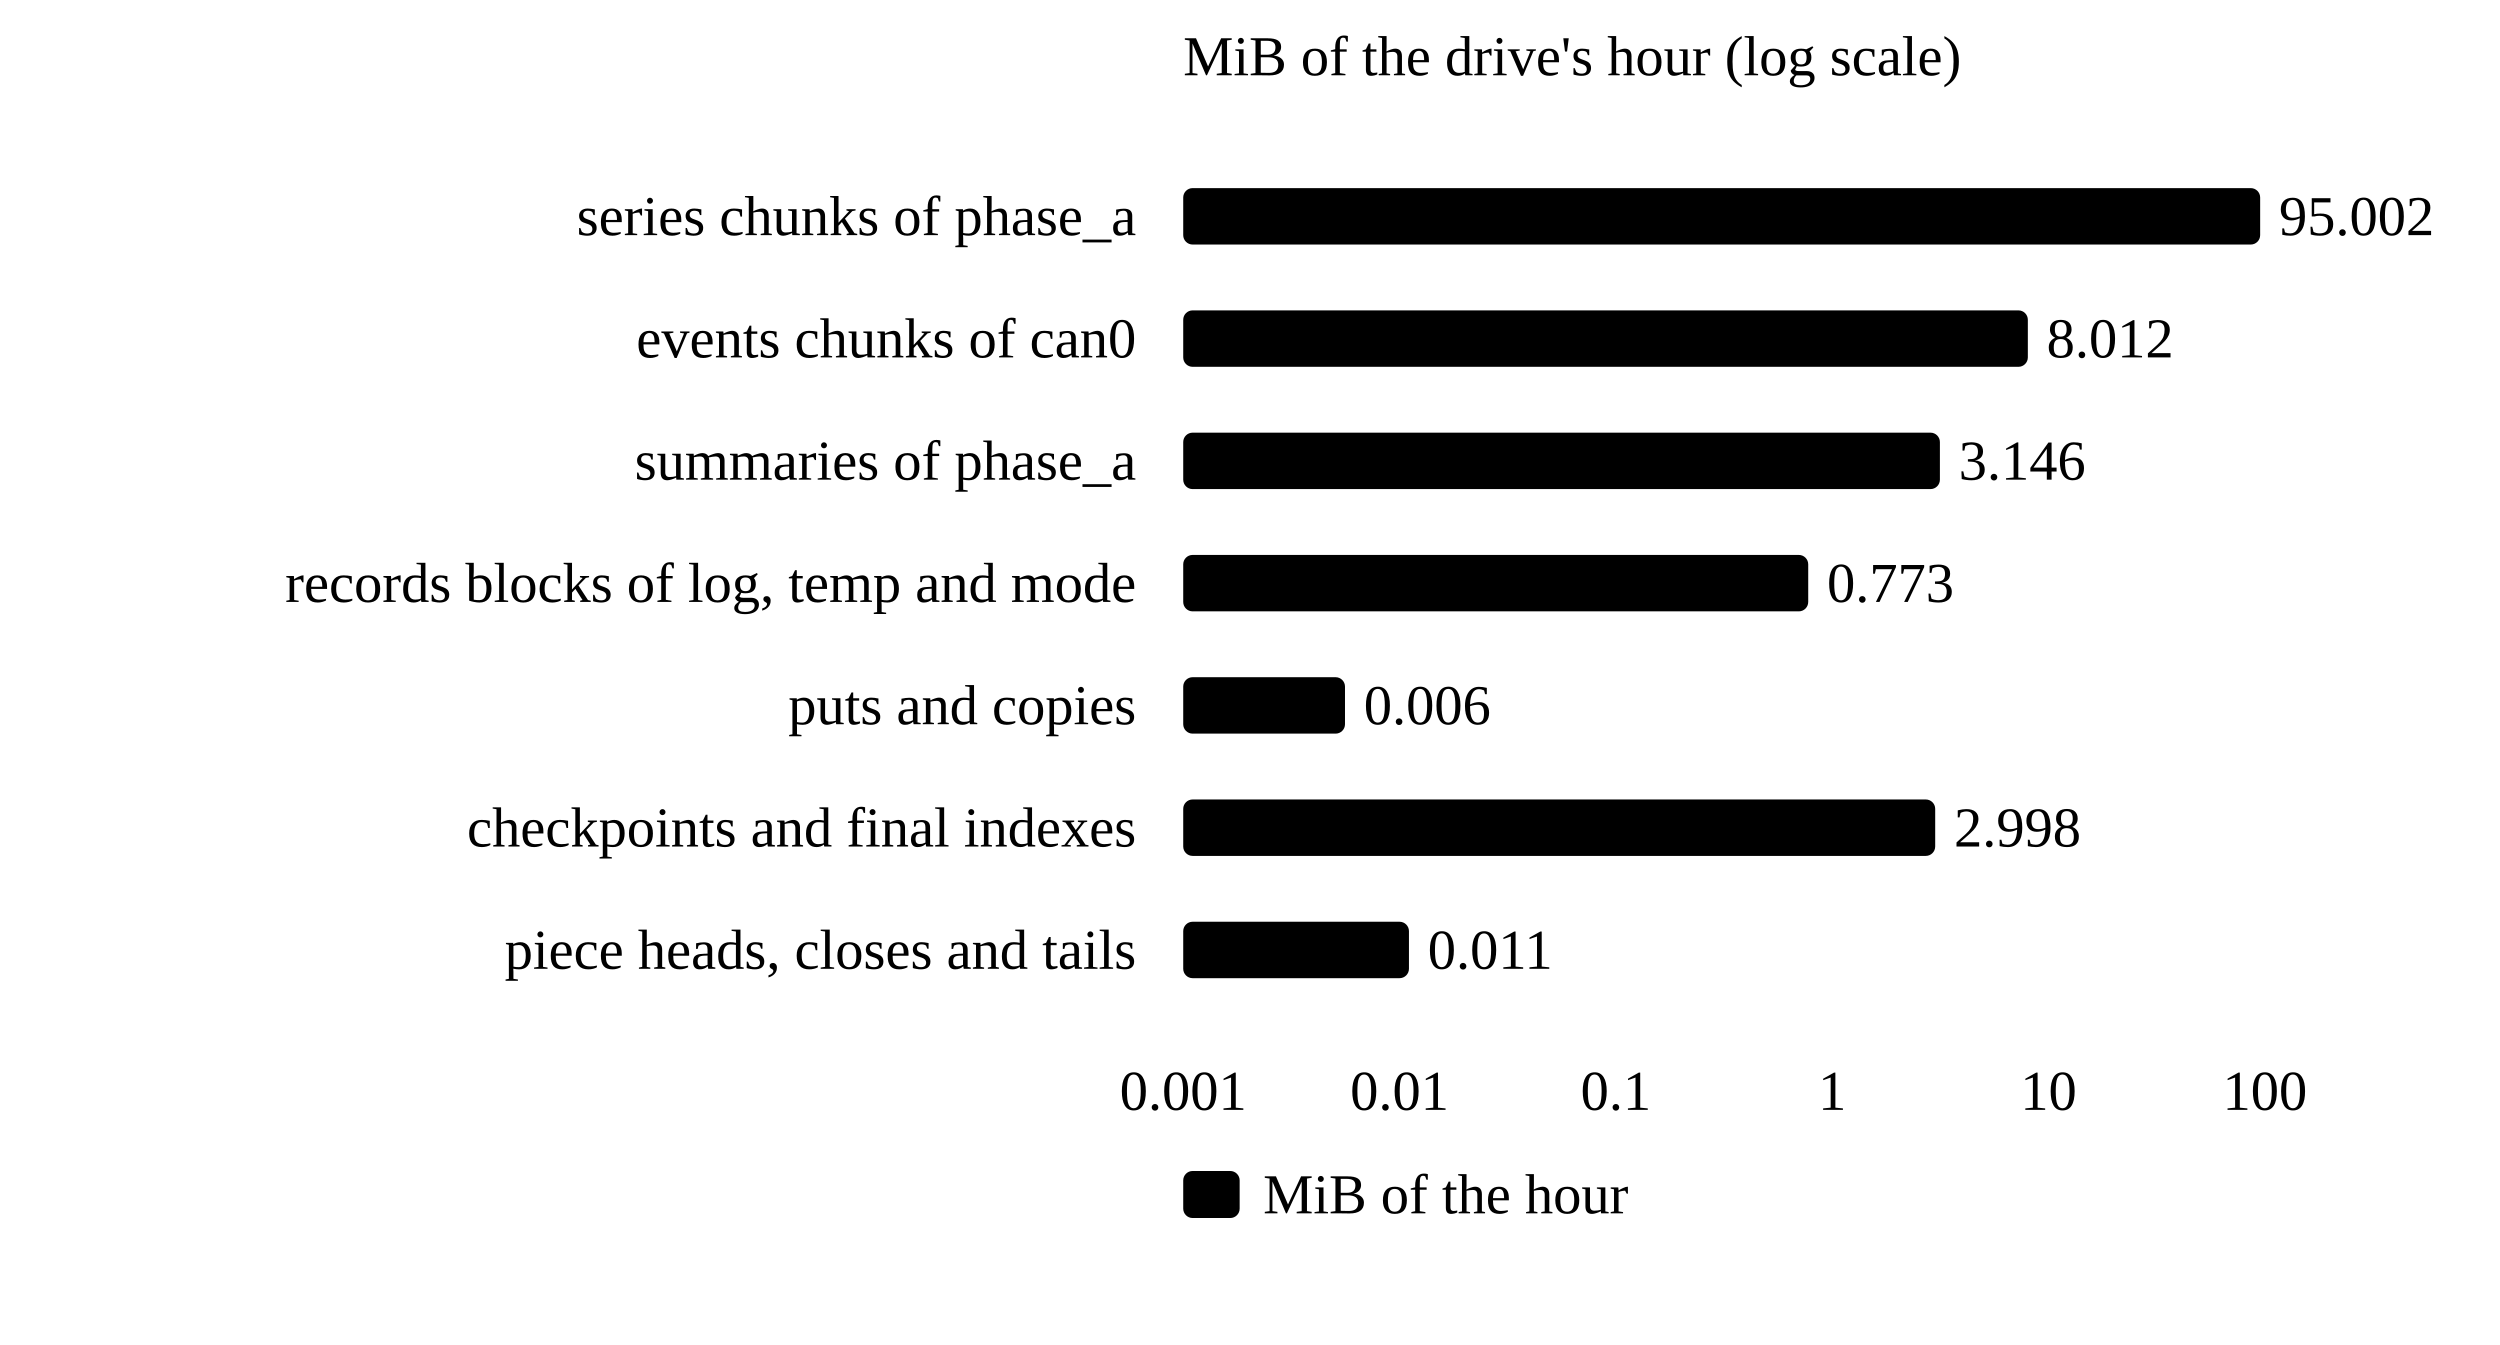
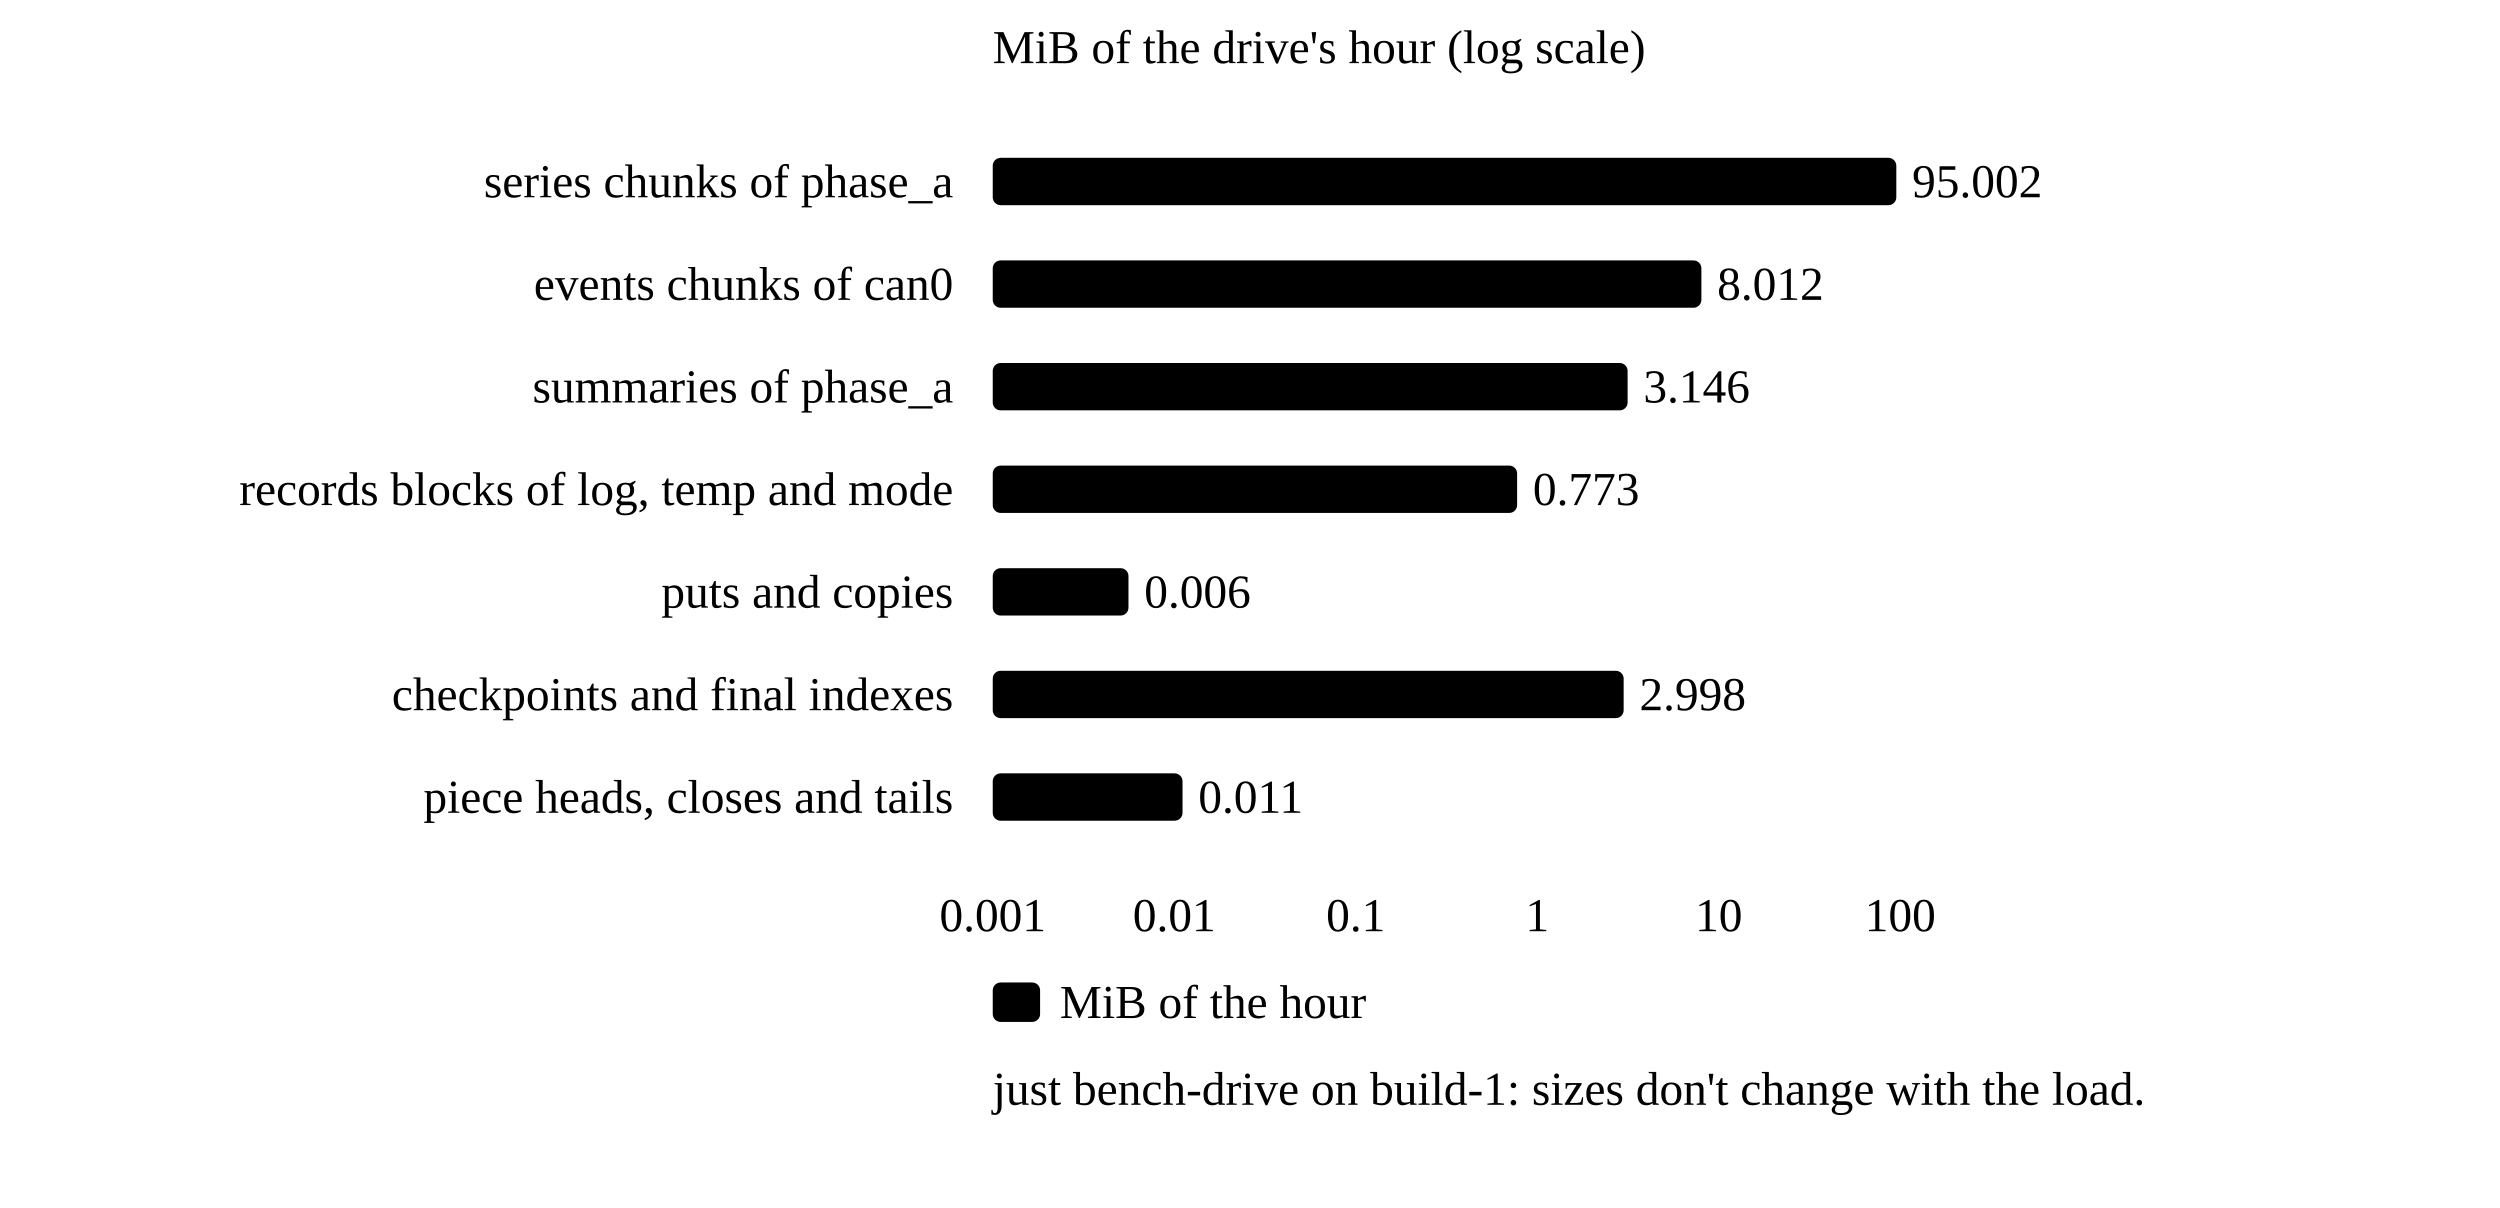
- <svg xmlns="http://www.w3.org/2000/svg" class="ww-svg" viewBox="0 0 531.6 286" width="531.6" height="286" role="img" aria-label="Where the bytes of the drive's hour go, MiB by part of the recording, log scale">
+ <svg xmlns="http://www.w3.org/2000/svg" class="ww-svg" viewBox="0 0 633.6 306" width="633.6" height="306" role="img" aria-label="Where the bytes of the drive's hour go, MiB by part of the recording, log scale">
  <text x="251.6" y="16.0" text-anchor="start" class="strong">MiB of the drive's hour (log scale)</text>
  <line x1="251.6" y1="34.0" x2="251.6" y2="222.0" class="thin" />
  <text x="251.6" y="236.0" text-anchor="middle" class="small soft">0.001</text>
  <line x1="297.6" y1="34.0" x2="297.6" y2="222.0" class="thin" />
  <text x="297.6" y="236.0" text-anchor="middle" class="small soft">0.01</text>
  <line x1="343.6" y1="34.0" x2="343.6" y2="222.0" class="thin" />
  <text x="343.6" y="236.0" text-anchor="middle" class="small soft">0.1</text>
  <line x1="389.6" y1="34.0" x2="389.6" y2="222.0" class="thin" />
  <text x="389.6" y="236.0" text-anchor="middle" class="small soft">1</text>
  <line x1="435.6" y1="34.0" x2="435.6" y2="222.0" class="thin" />
  <text x="435.6" y="236.0" text-anchor="middle" class="small soft">10</text>
  <line x1="481.6" y1="34.0" x2="481.6" y2="222.0" class="thin" />
  <text x="481.6" y="236.0" text-anchor="middle" class="small soft">100</text>
  <rect x="251.6" y="40.0" width="229.0" height="12.0" rx="2" class="blue" />
  <text x="484.6" y="50.0" text-anchor="start" class="small">95.002</text>
  <rect x="251.6" y="66.0" width="179.6" height="12.0" rx="2" class="blue" />
  <text x="435.2" y="76.0" text-anchor="start" class="small">8.012</text>
  <rect x="251.6" y="92.0" width="160.9" height="12.0" rx="2" class="blue" />
  <text x="416.5" y="102.0" text-anchor="start" class="small">3.146</text>
  <rect x="251.6" y="118.0" width="132.9" height="12.0" rx="2" class="blue" />
  <text x="388.5" y="128.0" text-anchor="start" class="small">0.773</text>
  <rect x="251.6" y="144.0" width="34.4" height="12.0" rx="2" class="blue" />
  <text x="290.0" y="154.0" text-anchor="start" class="small">0.006</text>
  <rect x="251.6" y="170.0" width="159.9" height="12.0" rx="2" class="blue" />
  <text x="415.5" y="180.0" text-anchor="start" class="small">2.998</text>
-   <rect x="251.6" y="196.0" width="48.0" height="12.0" rx="2" class="blue" />
-   <text x="303.6" y="206.0" text-anchor="start" class="small">0.011</text>
+   <rect x="251.6" y="196.0" width="48.1" height="12.0" rx="2" class="blue" />
+   <text x="303.7" y="206.0" text-anchor="start" class="small">0.011</text>
  <line x1="251.6" y1="34.0" x2="251.6" y2="222.0" class="line" />
  <text x="241.6" y="50.0" text-anchor="end">series chunks of phase_a</text>
  <text x="241.6" y="76.0" text-anchor="end">events chunks of can0</text>
  <text x="241.6" y="102.0" text-anchor="end">summaries of phase_a</text>
  <text x="241.6" y="128.0" text-anchor="end">records blocks of log, temp and mode</text>
  <text x="241.6" y="154.0" text-anchor="end">puts and copies</text>
  <text x="241.6" y="180.0" text-anchor="end">checkpoints and final indexes</text>
  <text x="241.6" y="206.0" text-anchor="end">piece heads, closes and tails</text>
  <rect x="251.6" y="249.0" width="12.0" height="10.0" rx="2" class="blue" />
  <text x="268.6" y="258.0" text-anchor="start" class="small">MiB of the hour</text>
+   <text x="251.6" y="280.0" text-anchor="start" class="small soft">just bench-drive on build-1: sizes don't change with the load.</text>
</svg>
